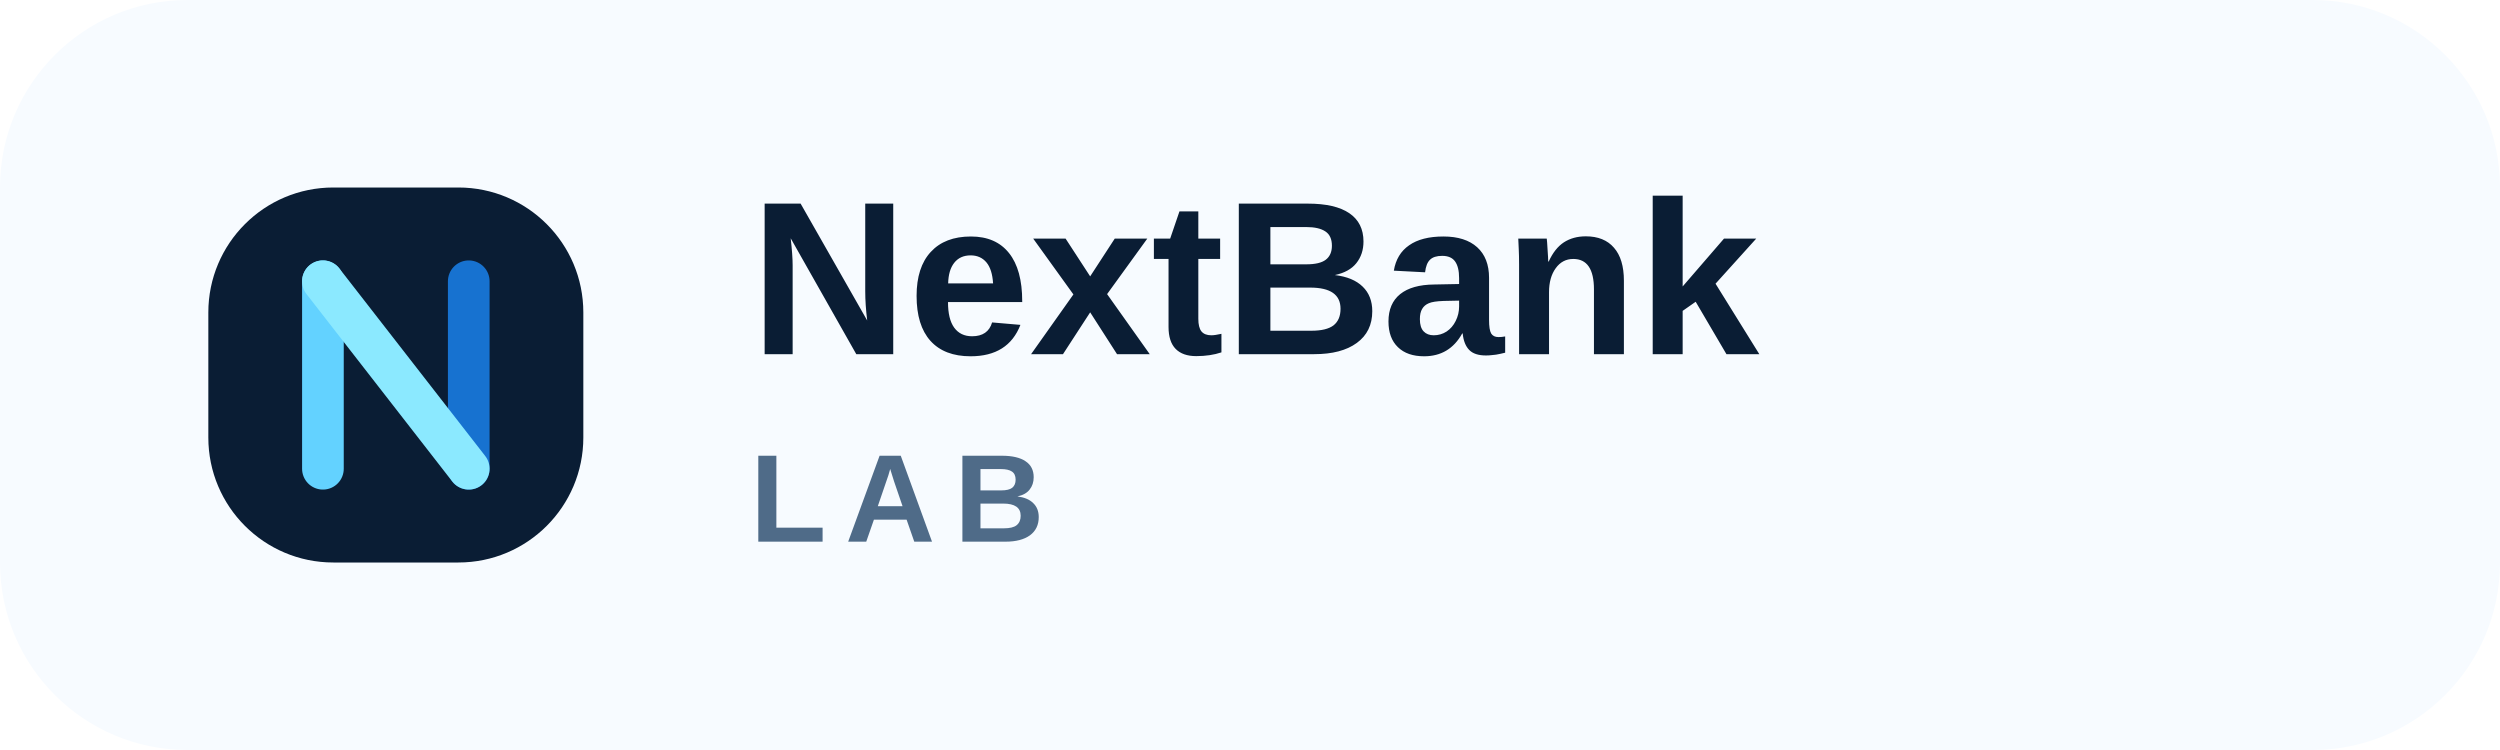
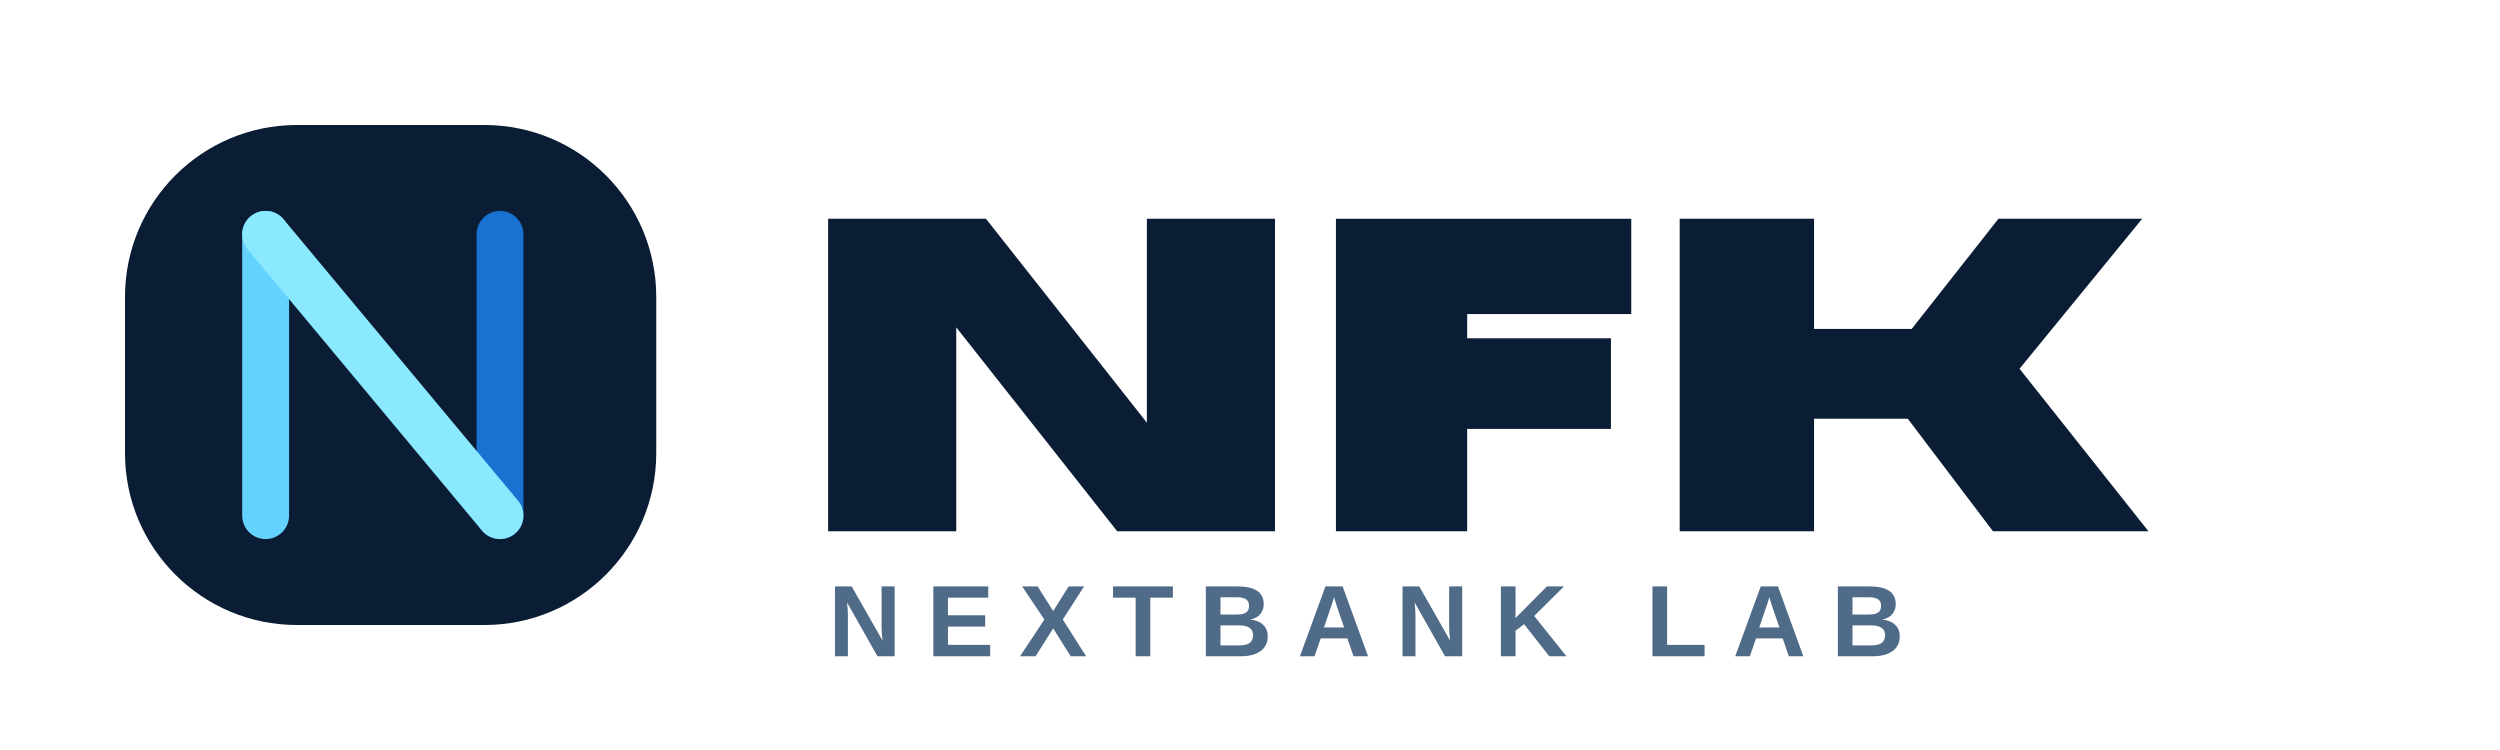
- <svg xmlns="http://www.w3.org/2000/svg" width="240" height="72" viewBox="0 0 240 72" fill="none">
-   <rect width="240" height="72" rx="18" fill="#F7FBFF" />
-   <rect x="20" y="18" width="36" height="36" rx="12" fill="#0A1D34" />
-   <path d="M31 27V45" stroke="#63D2FF" stroke-width="4" stroke-linecap="round" />
-   <path d="M45 27V45" stroke="#1772D0" stroke-width="4" stroke-linecap="round" />
-   <path d="M31 27L45 45" stroke="#8BE9FF" stroke-width="4" stroke-linecap="round" />
-   <text x="72" y="34" fill="#0A1D34" font-family="Arial, sans-serif" font-size="21" font-weight="700">NextBank</text>
-   <text x="72" y="52" fill="#4F6B88" font-family="Arial, sans-serif" font-size="12" font-weight="600" letter-spacing="1.8">LAB</text>
+ <svg xmlns="http://www.w3.org/2000/svg" width="320" height="96" viewBox="0 0 320 96" fill="none">
+   <rect x="16" y="16" width="68" height="64" rx="22" fill="#0A1D34" />
+   <path d="M34 30V66" stroke="#63D2FF" stroke-width="6" stroke-linecap="round" />
+   <path d="M64 30V66" stroke="#1772D0" stroke-width="6" stroke-linecap="round" />
+   <path d="M34 30L64 66" stroke="#8BE9FF" stroke-width="6" stroke-linecap="round" />
+   <path d="M106 28H126.2L146.8 54.1V28H163.2V68H143L122.4 41.9V68H106V28Z" fill="#0A1D34" />
+   <path d="M171 28H208.8V40.2H187.8V43.3H206.2V54.9H187.8V68H171V28Z" fill="#0A1D34" />
+   <path d="M215 28H232.2V42.1H244.7L255.8 28H274.2L258.5 47.2L275 68H255.1L244.2 53.6H232.2V68H215V28Z" fill="#0A1D34" />
+   <text x="106" y="84" fill="#4F6B88" font-family="'Be Vietnam Pro', Arial, sans-serif" font-size="13" font-weight="700" letter-spacing="3.2">NEXTBANK LAB</text>
</svg>
